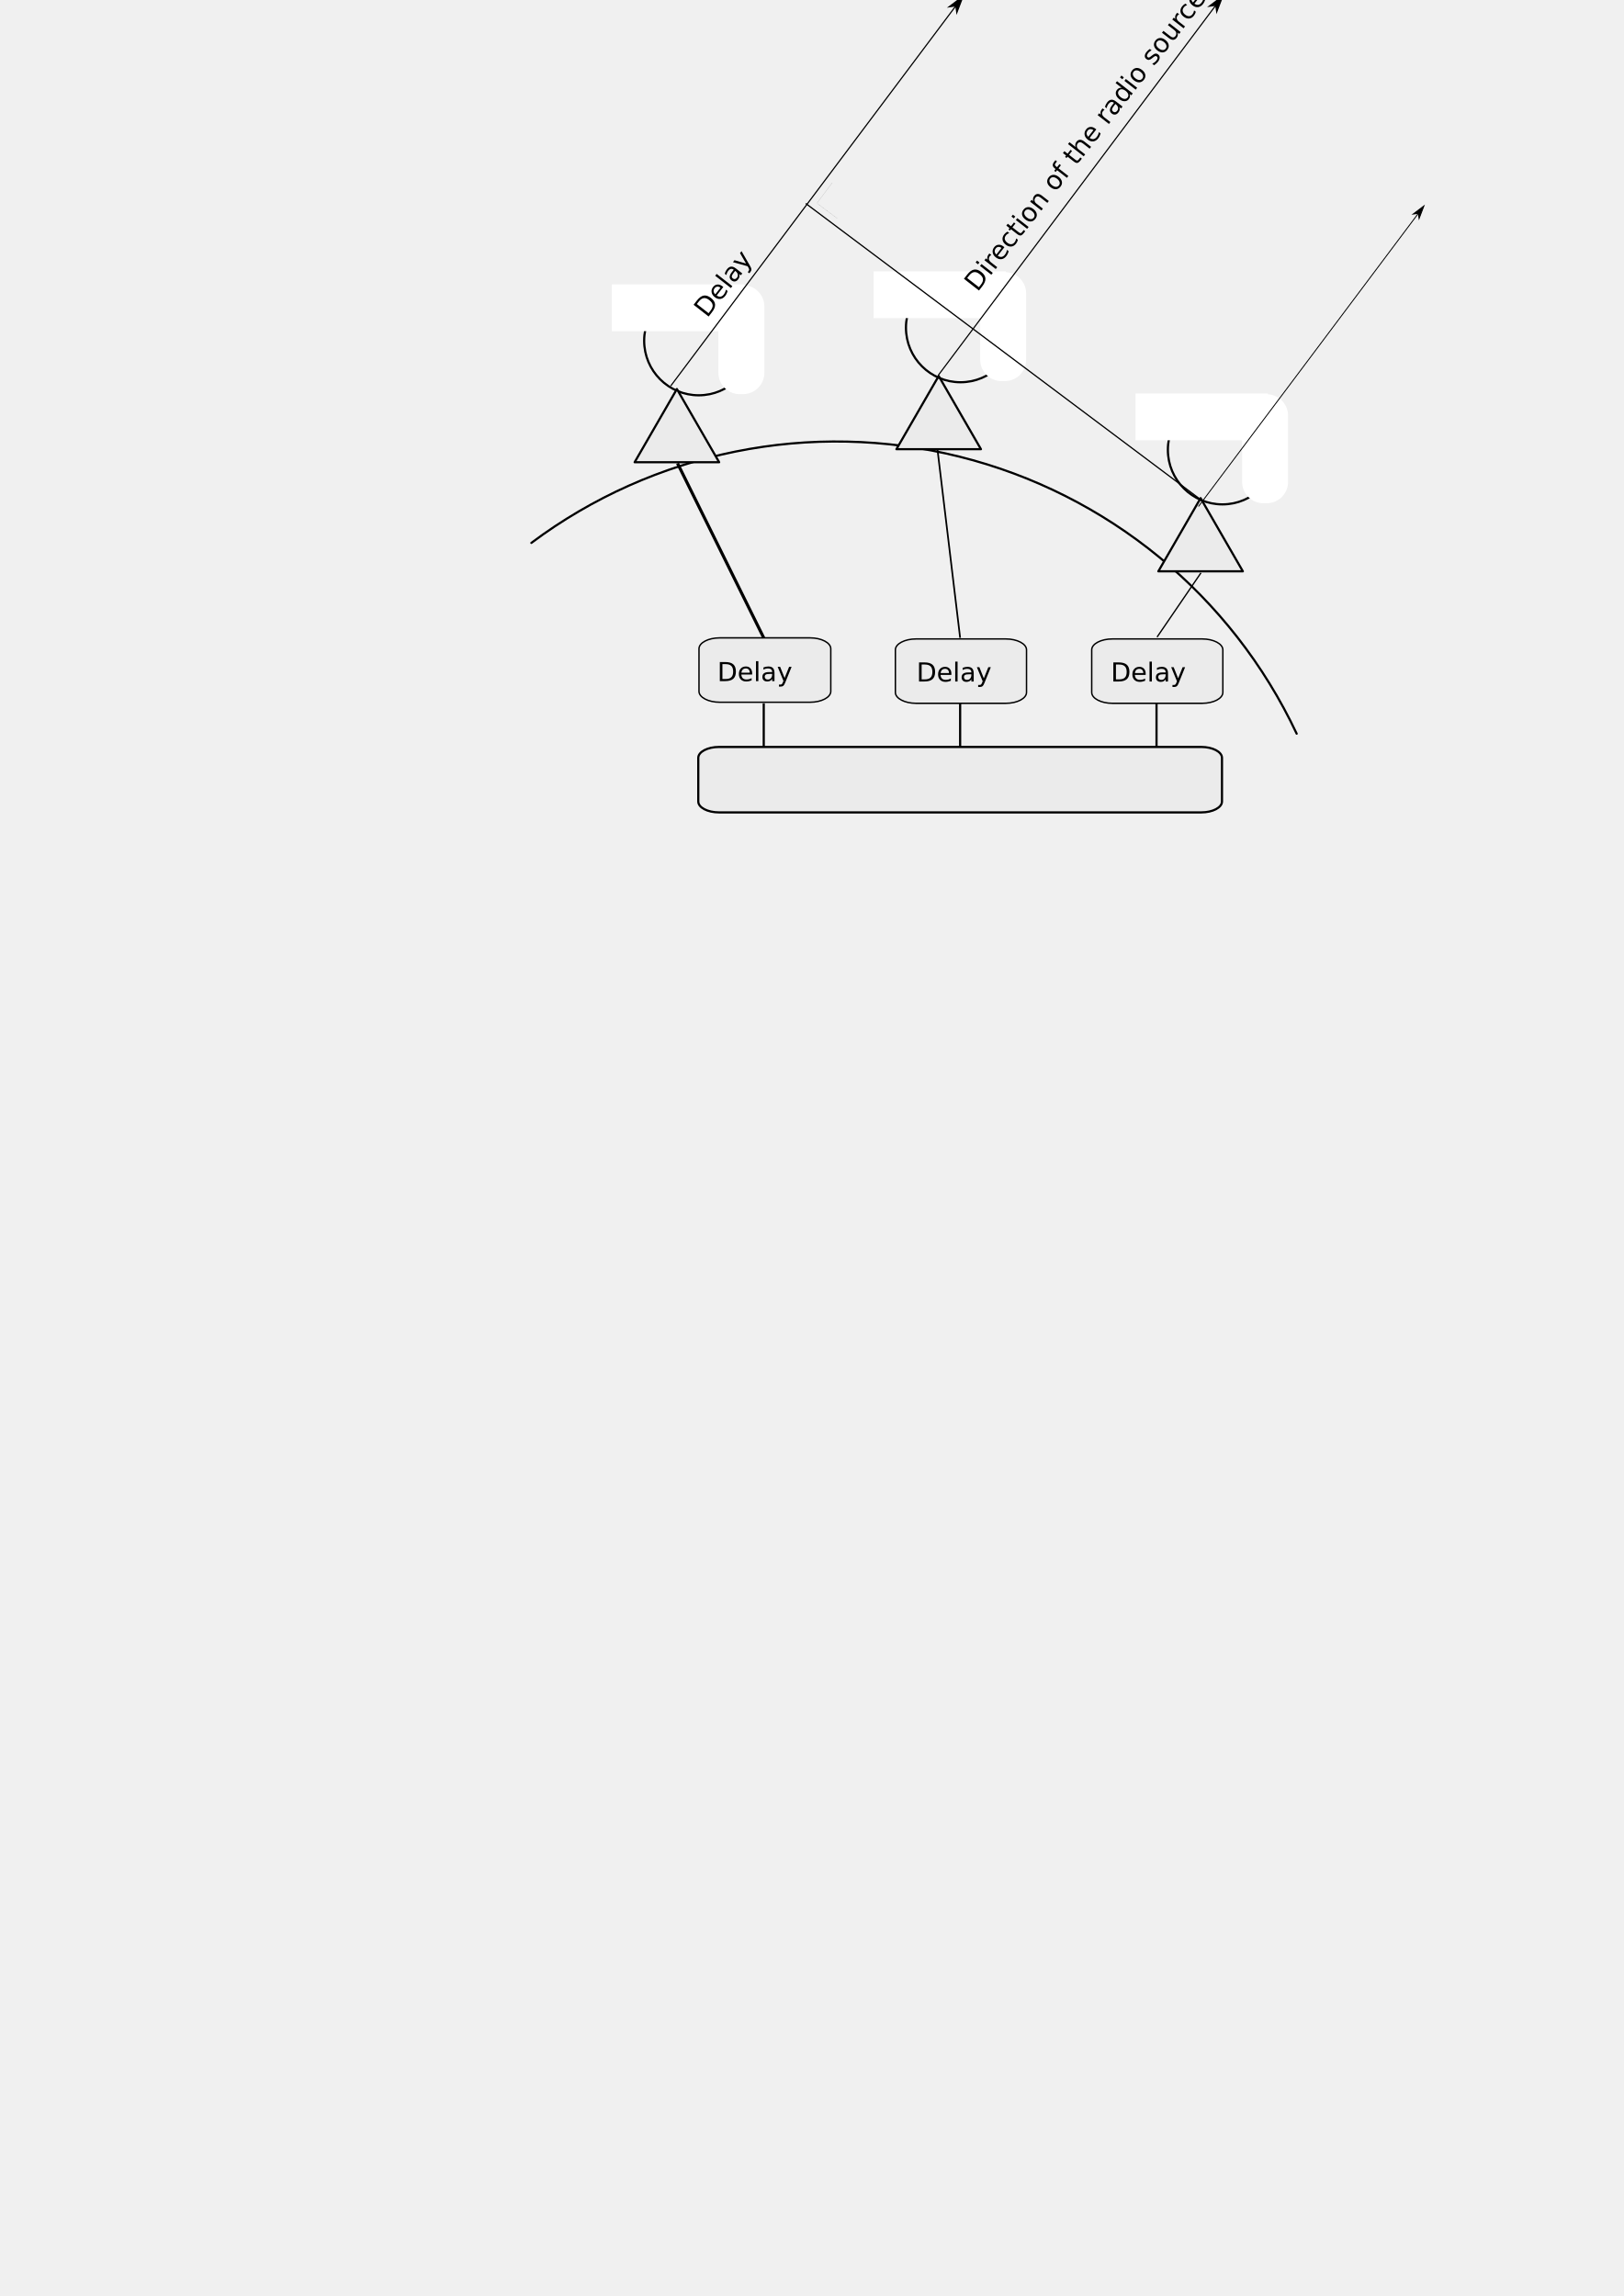
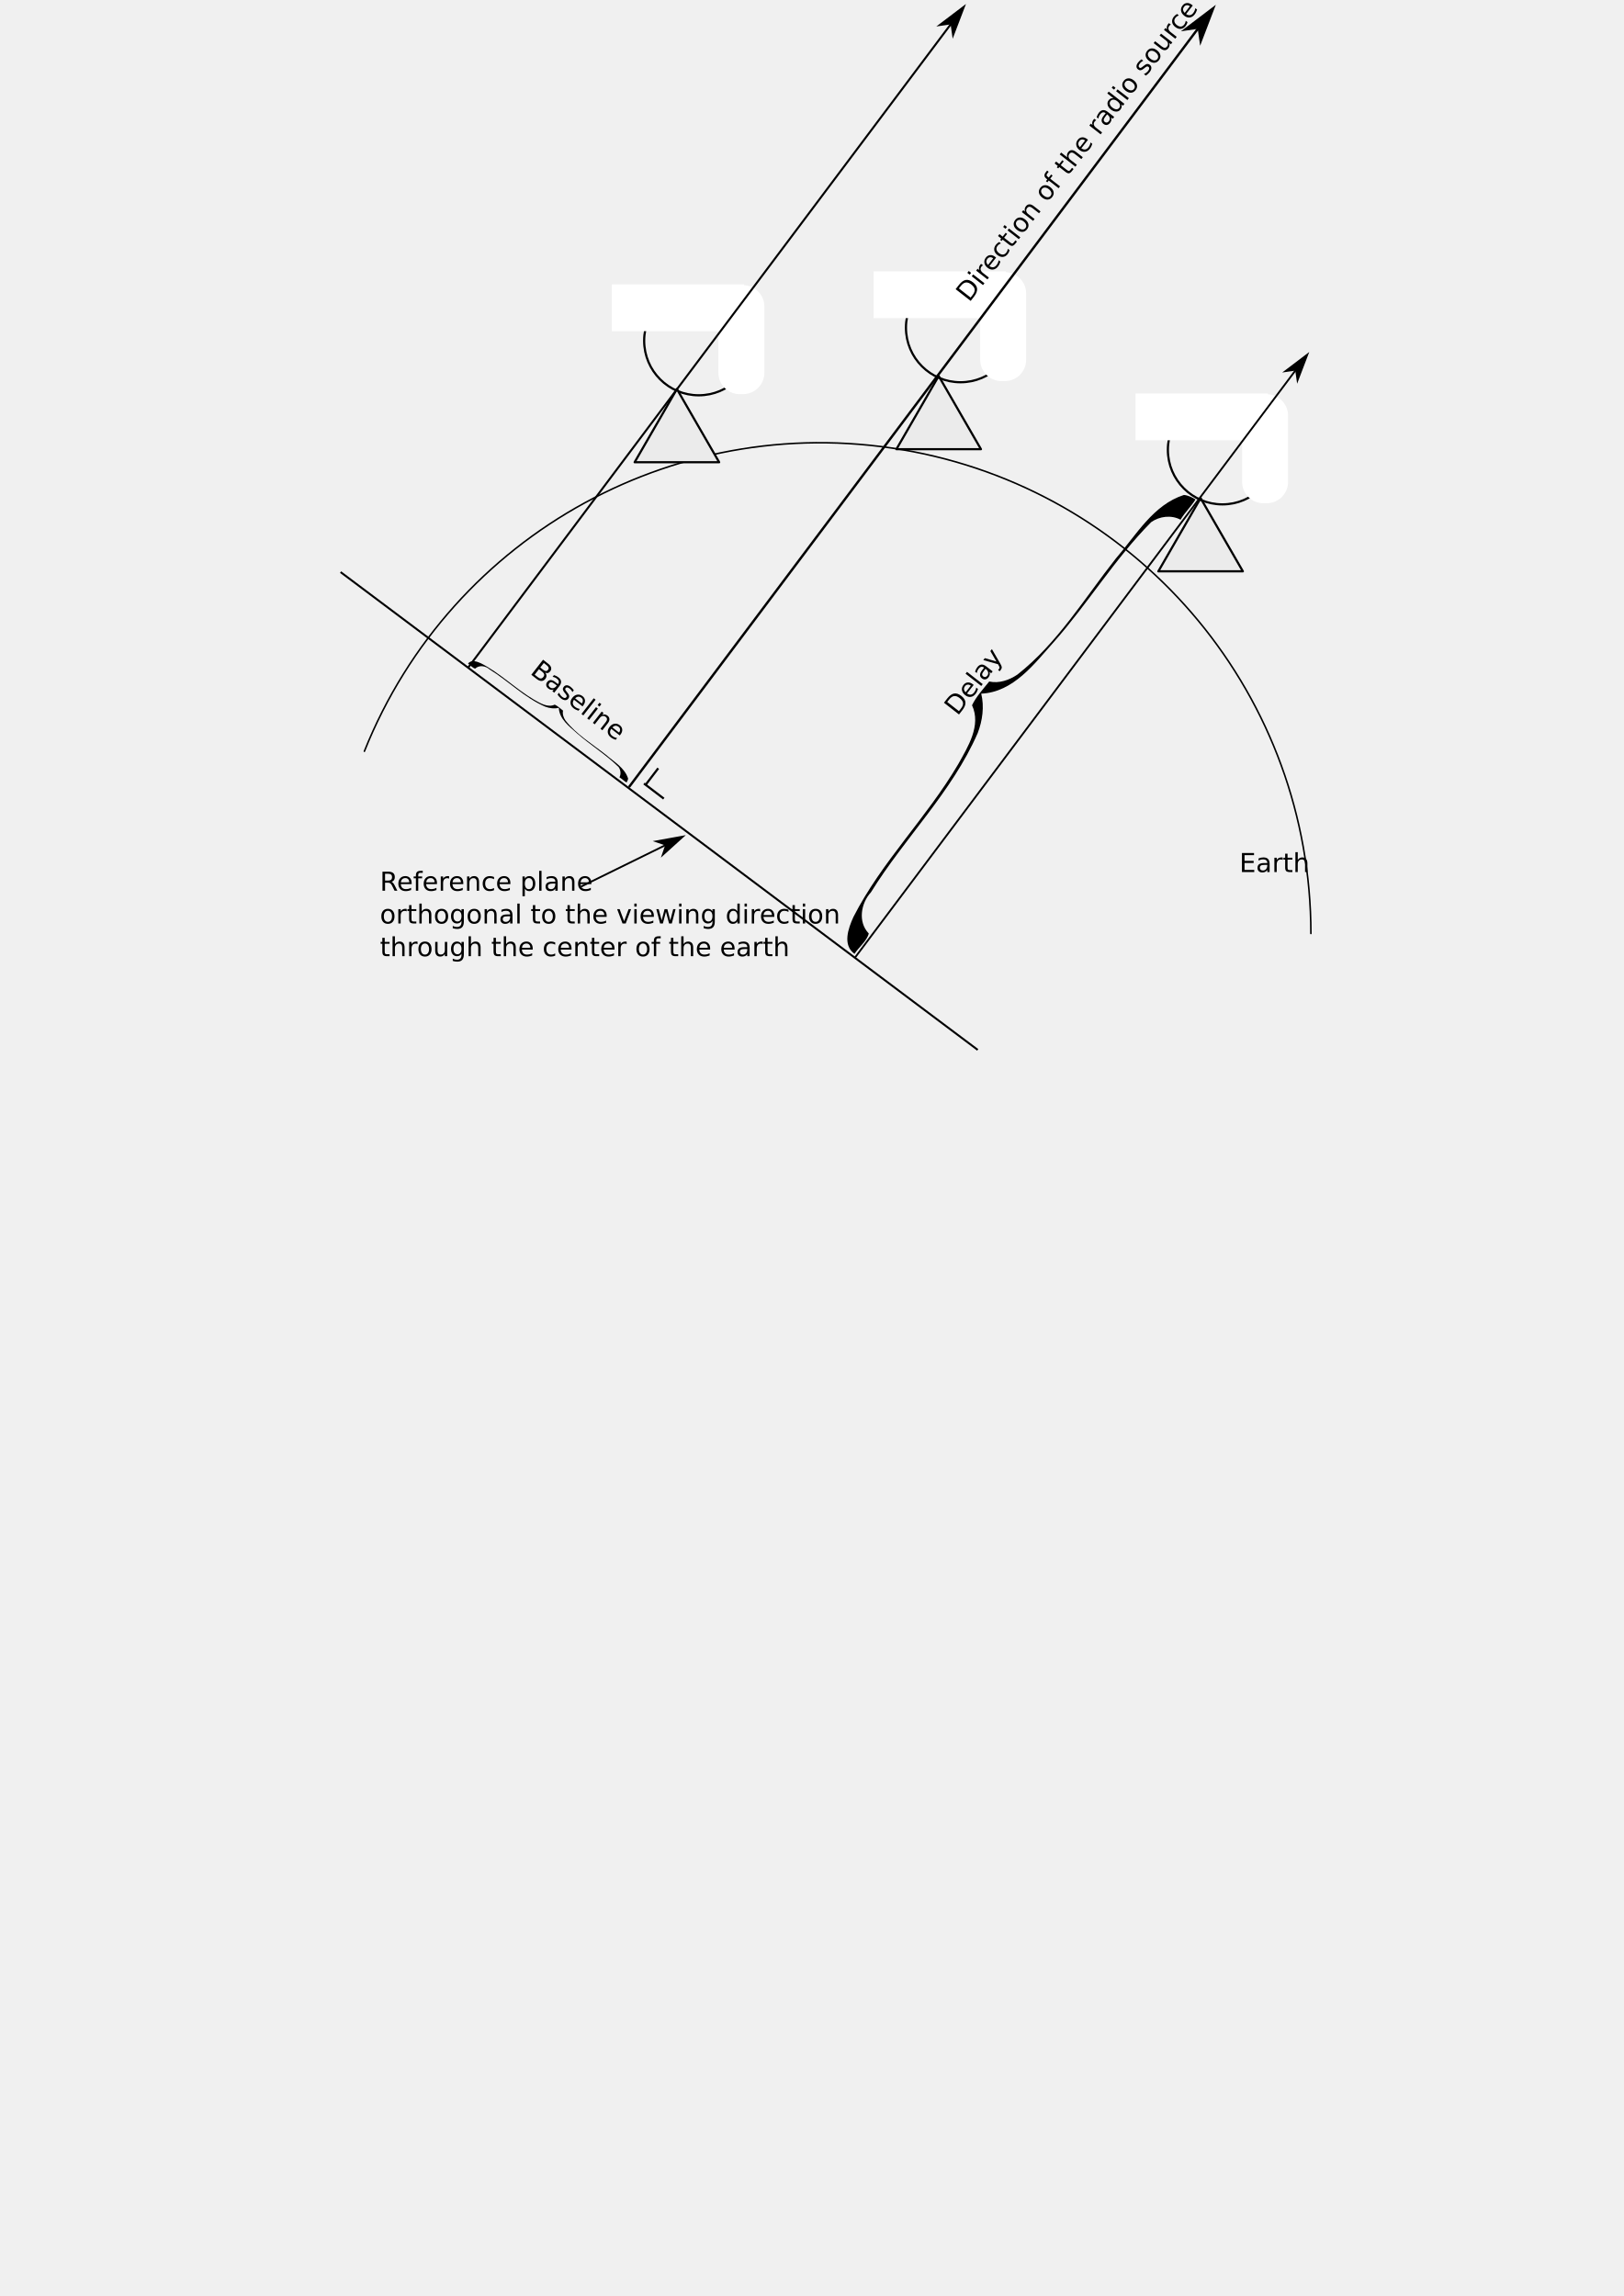
<svg xmlns="http://www.w3.org/2000/svg" version="1.0" width="744.094" height="1052.362" id="svg2">
  <defs id="defs4">
    <marker orient="auto" refY="0.0" refX="0.0" id="Arrow1Lend" style="overflow:visible;">
      <path id="path5243" d="M 0.0,0.0 L 5.0,-5.0 L -12.5,0.0 L 5.0,5.0 L 0.0,0.0 z " style="fill-rule:evenodd;stroke:#000000;stroke-width:1.0pt;marker-start:none;" transform="scale(0.8) rotate(180)" />
    </marker>
    <marker orient="auto" refY="0.0" refX="0.0" id="Arrow1Lstart" style="overflow:visible">
      <path id="path5246" d="M 0.0,0.0 L 5.0,-5.0 L -12.5,0.0 L 5.0,5.0 L 0.0,0.0 z " style="fill-rule:evenodd;stroke:#000000;stroke-width:1.0pt;marker-start:none" transform="scale(0.8)" />
    </marker>
  </defs>
  <flowRoot xml:space="preserve" id="flowRoot3284" transform="translate(333.9056,274.7566)">
    <flowRegion id="flowRegion3286">
      <rect id="rect3288" y="-47.02" x="-86.189" height="86.827" width="161.524" />
    </flowRegion>
    <flowPara id="flowPara3290" />
  </flowRoot>
-   <path style="fill:none;fill-opacity:0.75;fill-rule:evenodd;stroke:#000000;stroke-width:0.773px;stroke-linecap:butt;stroke-linejoin:miter;stroke-opacity:1" d="M 429.273,203.146 L 440,292.362" id="path4168" />
-   <path style="fill:none;fill-opacity:0;stroke:#000000;stroke-width:1;stroke-linecap:round;stroke-linejoin:round;stroke-miterlimit:13.6;stroke-dasharray:none;stroke-opacity:1" id="path1505" d="M 243.511,248.833 A 233.209,233.209 0 0 1 594.222,336.275" />
+   <path style="fill:none;fill-opacity:1;stroke:#000000;stroke-width:0.707;stroke-linecap:round;stroke-linejoin:round;stroke-miterlimit:4;stroke-dasharray:none;stroke-dashoffset:0;stroke-opacity:1" id="path2238" d="M 166.033,342.436 A 224.922,224.922 0 0 1 599.793,425.965" transform="translate(0.951382,1.902763)" />
  <g id="g5349" transform="translate(440.1727,292.3406)">
    <path id="path5351" style="fill:#ebebeb;fill-opacity:1;stroke:#000000;stroke-width:1;stroke-linecap:round;stroke-linejoin:round;stroke-miterlimit:13.6;stroke-dasharray:none;stroke-opacity:1" d="M -10,-120 L -0.317,-103.228 L 9.366,-86.457 L -10,-86.457 L -29.366,-86.457 L -19.683,-103.228 L -10,-120 z " />
    <path id="path5353" style="fill:none;fill-opacity:1;stroke:#000000;stroke-width:1;stroke-miterlimit:13.6;stroke-dasharray:none;stroke-opacity:1" transform="translate(-5,-19.5)" d="M 30,-122.638 C 30,-108.831 18.807,-97.638 5,-97.638 C -8.807,-97.638 -20,-108.831 -20,-122.638 C -20,-136.445 -8.807,-147.638 5,-147.638 C 18.807,-147.638 30,-136.445 30,-122.638 z " />
    <rect id="rect5355" style="fill:#ffffff;fill-opacity:1;stroke:#ffffff;stroke-width:0.645;stroke-miterlimit:13.6;stroke-dasharray:none;stroke-opacity:1" y="-167.638" x="-39.5" ry="0" rx="9.5" height="20.792" width="60" />
    <rect id="rect5357" style="fill:#ffffff;fill-opacity:1;stroke:#ffffff;stroke-width:0.562;stroke-miterlimit:13.6;stroke-dasharray:none;stroke-opacity:1" y="-167.329" x="9.308" ry="9.5" rx="9.5" height="49.383" width="20.49" />
  </g>
  <g id="g5359" transform="translate(560.2012,348.3189)">
    <path id="path5361" style="fill:#ebebeb;fill-opacity:1;stroke:#000000;stroke-width:1;stroke-linecap:round;stroke-linejoin:round;stroke-miterlimit:13.6;stroke-dasharray:none;stroke-opacity:1" d="M -10,-120 L -0.317,-103.228 L 9.366,-86.457 L -10,-86.457 L -29.366,-86.457 L -19.683,-103.228 L -10,-120 z " />
    <path id="path5363" style="fill:none;fill-opacity:1;stroke:#000000;stroke-width:1;stroke-miterlimit:13.6;stroke-dasharray:none;stroke-opacity:1" transform="translate(-5,-19.5)" d="M 30,-122.638 C 30,-108.831 18.807,-97.638 5,-97.638 C -8.807,-97.638 -20,-108.831 -20,-122.638 C -20,-136.445 -8.807,-147.638 5,-147.638 C 18.807,-147.638 30,-136.445 30,-122.638 z " />
    <rect id="rect5365" style="fill:#ffffff;fill-opacity:1;stroke:#ffffff;stroke-width:0.645;stroke-miterlimit:13.6;stroke-dasharray:none;stroke-opacity:1" y="-167.638" x="-39.5" ry="0" rx="9.5" height="20.792" width="60" />
    <rect id="rect5367" style="fill:#ffffff;fill-opacity:1;stroke:#ffffff;stroke-width:0.562;stroke-miterlimit:13.6;stroke-dasharray:none;stroke-opacity:1" y="-167.329" x="9.308" ry="9.5" rx="9.5" height="49.383" width="20.49" />
  </g>
  <path d="M 345.201,156.181 C 345.201,169.988 334.008,181.181 320.201,181.181 C 306.394,181.181 295.201,169.988 295.201,156.181 C 295.201,142.374 306.394,131.181 320.201,131.181 C 334.008,131.181 345.201,142.374 345.201,156.181 z " style="fill:none;fill-opacity:1;stroke:#000000;stroke-width:1;stroke-miterlimit:13.6;stroke-dasharray:none;stroke-opacity:1" id="path1328" />
  <g id="g4158">
    <path id="path1324" style="fill:#ebebeb;fill-opacity:1;stroke:#000000;stroke-width:1;stroke-linecap:round;stroke-linejoin:round;stroke-miterlimit:13.6;stroke-dasharray:none;stroke-opacity:1" d="M 310.201,178.319 L 319.884,195.091 L 329.567,211.862 L 310.201,211.862 L 290.835,211.862 L 300.518,195.091 L 310.201,178.319 z " />
    <rect id="rect2203" style="fill:#ffffff;fill-opacity:1;stroke:#ffffff;stroke-width:0.645;stroke-miterlimit:13.6;stroke-dasharray:none;stroke-opacity:1" y="130.681" x="280.701" ry="0" rx="9.5" height="20.792" width="60" />
  </g>
  <rect width="20.49" height="49.383" rx="9.5" ry="9.5" x="329.51" y="130.99" style="fill:#ffffff;fill-opacity:1;stroke:#ffffff;stroke-width:0.562;stroke-miterlimit:13.6;stroke-dasharray:none;stroke-opacity:1" id="rect2205" />
-   <path style="fill:none;fill-opacity:0.75;fill-rule:evenodd;stroke:#000000;stroke-width:0.544px;stroke-linecap:butt;stroke-linejoin:miter;stroke-opacity:1;marker-end:url(#Arrow1Lend)" d="M 307.394,176.871 L 438.051,2.661" id="path3257" />
-   <path style="fill:none;fill-opacity:0.75;fill-rule:evenodd;stroke:#000000;stroke-width:0.53px;stroke-linecap:butt;stroke-linejoin:miter;stroke-opacity:1;marker-mid:none;marker-end:url(#Arrow1Lend)" d="M 429.906,172.097 L 557.172,2.409" id="path3259" />
-   <path style="fill:none;fill-opacity:0.75;fill-rule:evenodd;stroke:#000000;stroke-width:0.42px;stroke-linecap:butt;stroke-linejoin:miter;stroke-opacity:1;marker-end:url(#Arrow1Lend)" d="M 549.21,232.152 L 650,97.766" id="path3261" />
-   <path style="fill:none;fill-opacity:0.75;fill-rule:evenodd;stroke:#000000;stroke-width:0.568px;stroke-linecap:butt;stroke-linejoin:miter;stroke-opacity:1" d="M 551.166,229.7 L 369.259,93.269" id="path3263" />
-   <text xml:space="preserve" style="font-size:12px;font-style:normal;font-weight:normal;fill:#000000;fill-opacity:1;stroke:none;stroke-width:1px;stroke-linecap:butt;stroke-linejoin:miter;stroke-opacity:1;font-family:Bitstream Vera Sans" x="169.789" y="435.639" id="text3265" transform="matrix(0.615087,-0.788459,0.788459,0.615087,0,0)">
-     <tspan id="tspan3267" x="169.789" y="435.639">Direction of the radio source</tspan>
+   <path style="fill:none;fill-opacity:0.75;fill-rule:evenodd;stroke:#000000;stroke-width:0.923px;stroke-linecap:butt;stroke-linejoin:miter;marker-end:url(#Arrow1Lend);stroke-opacity:1" d="M 214.489,306.07 L 436.063,10.638" id="path3257" />
+   <text xml:space="preserve" style="font-size:12px;font-style:normal;font-weight:normal;fill:#000000;fill-opacity:1;stroke:none;stroke-width:1px;stroke-linecap:butt;stroke-linejoin:miter;stroke-opacity:1;font-family:Bitstream Vera Sans" x="163.698" y="435.564" id="text3265" transform="matrix(0.615087,-0.788459,0.788459,0.615087,0,0)">
+     <tspan id="tspan3267" x="163.698" y="435.564">Direction of the radio source</tspan>
  </text>
-   <path style="fill:none;fill-opacity:0.75;fill-rule:evenodd;stroke:#000000;stroke-width:0.029px;stroke-linecap:butt;stroke-linejoin:miter;stroke-opacity:1" d="M 383.712,100.138 L 374.463,93.202" id="path3269" />
-   <path style="fill:none;fill-opacity:0.75;fill-rule:evenodd;stroke:#000000;stroke-width:0.029px;stroke-linecap:butt;stroke-linejoin:miter;stroke-opacity:1" d="M 381.405,83.751 L 374.468,92.999" id="path3271" />
-   <text xml:space="preserve" style="font-size:12px;font-style:normal;font-weight:normal;fill:#000000;fill-opacity:1;stroke:none;stroke-width:1px;stroke-linecap:butt;stroke-linejoin:miter;stroke-opacity:1;font-family:Bitstream Vera Sans" x="84.417" y="345.223" id="text3273" transform="matrix(0.615606,-0.788054,0.788054,0.615606,0,0)">
-     <tspan id="tspan3275" x="84.417" y="345.223">Delay</tspan>
+   <path style="fill:none;fill-opacity:0.75;fill-rule:evenodd;stroke:#000000;stroke-width:0.912px;stroke-linecap:butt;stroke-linejoin:miter;stroke-opacity:1" d="M 448.059,481.202 L 156.084,262.22" id="path3117" />
+   <path style="fill:none;fill-opacity:0.75;fill-rule:evenodd;stroke:#000000;stroke-width:1.088px;stroke-linecap:butt;stroke-linejoin:miter;marker-end:url(#Arrow1Lend);stroke-opacity:1" d="M 288.246,360.764 L 549.379,12.587" id="path3119" />
+   <path style="fill:none;fill-opacity:0.75;fill-rule:evenodd;stroke:#000000;stroke-width:0.842px;stroke-linecap:butt;stroke-linejoin:miter;marker-end:url(#Arrow1Lend);stroke-opacity:1" d="M 391.824,438.901 L 593.965,169.379" id="path3121" />
+   <text xml:space="preserve" style="font-size:12px;font-style:normal;font-weight:normal;fill:#000000;fill-opacity:1;stroke:none;stroke-width:1px;stroke-linecap:butt;stroke-linejoin:miter;stroke-opacity:1;font-family:Bitstream Vera Sans" x="11.308" y="547.933" id="text3127" transform="matrix(0.615606,-0.788054,0.788054,0.615606,0,0)">
+     <tspan id="tspan3129" x="11.308" y="547.933">Delay</tspan>
  </text>
-   <rect style="fill:#ebebeb;fill-opacity:1;stroke:#000000;stroke-width:0.65;stroke-linecap:round;stroke-linejoin:round;stroke-miterlimit:13.6;stroke-dasharray:none;stroke-opacity:1" id="rect3279" width="60.099" height="29.508" x="500.301" y="292.854" rx="9.5" ry="5" />
-   <rect style="fill:#ebebeb;fill-opacity:1;stroke:#000000;stroke-width:0.65;stroke-linecap:round;stroke-linejoin:round;stroke-miterlimit:13.6;stroke-dasharray:none;stroke-opacity:1" id="rect4162" width="60.099" height="29.508" x="410.325" y="292.854" rx="9.5" ry="5" />
-   <rect style="fill:#ebebeb;fill-opacity:1;stroke:#000000;stroke-width:0.651;stroke-linecap:round;stroke-linejoin:round;stroke-miterlimit:13.6;stroke-dasharray:none;stroke-opacity:1" id="rect4164" width="60.399" height="29.508" x="320.326" y="292.362" rx="9.5" ry="5" />
-   <path style="fill:none;fill-opacity:0.75;fill-rule:evenodd;stroke:#000000;stroke-width:1.406px;stroke-linecap:butt;stroke-linejoin:miter;stroke-opacity:1" d="M 310.488,212.362 L 350,292.362" id="path4166" />
-   <path style="fill:none;fill-opacity:0.75;fill-rule:evenodd;stroke:#000000;stroke-width:0.608px;stroke-linecap:butt;stroke-linejoin:miter;stroke-opacity:1" d="M 550.361,262.568 L 530.254,291.998" id="path4170" />
-   <text xml:space="preserve" style="font-size:12px;font-style:normal;font-weight:normal;fill:#000000;fill-opacity:1;stroke:none;stroke-width:1px;stroke-linecap:butt;stroke-linejoin:miter;stroke-opacity:1;font-family:Bitstream Vera Sans" x="328.702" y="312.187" id="text4172">
-     <tspan id="tspan4174" x="328.702" y="312.187">Delay</tspan>
+   <path style="font-size:12px;font-style:normal;font-weight:normal;fill:#000000;fill-opacity:1;stroke:none;stroke-width:1px;stroke-linecap:butt;stroke-linejoin:miter;stroke-opacity:1;font-family:Bitstream Vera Sans" d="M 542.541,226.868 C 528.42,231.398 520.685,245.266 511.4,255.925 C 496.994,274.181 484.656,294.741 466.227,309.207 C 462.504,311.717 457.87,313.366 453.332,312.365 C 450.528,315.835 447.311,319.351 445.45,323.249 C 449.768,332.535 443.541,342.307 439.125,350.244 C 424.757,374.707 403.97,394.985 391.095,420.295 C 388.752,425.474 385.986,433.08 391.576,437.207 C 393.565,434.135 397.322,431.23 398.13,427.857 C 393.054,422.604 394.497,414.013 399.131,408.966 C 414.534,384.077 436.289,363.045 448.062,335.99 C 450.247,330.245 451.129,323.943 449.666,317.933 C 464.472,317.256 473.989,304.23 483.008,294.193 C 498.581,276.596 510.963,256.033 527.532,239.334 C 531.37,236.616 536.775,235.923 541.006,238.211 C 542.924,234.918 546.074,231.943 547.858,228.908 C 546.283,227.934 544.391,226.996 542.541,226.868 z " id="path3146" />
+   <path style="font-size:12px;font-style:normal;font-weight:normal;fill:#000000;fill-opacity:1;stroke:none;stroke-width:1px;stroke-linecap:butt;stroke-linejoin:miter;stroke-opacity:1;font-family:Bitstream Vera Sans" d="M 287.835,356.813 C 286.255,351.889 281.42,349.192 277.703,345.955 C 271.338,340.932 264.169,336.63 259.125,330.204 C 258.25,328.906 257.675,327.29 258.024,325.708 C 256.814,324.731 255.588,323.609 254.229,322.96 C 250.991,324.466 247.584,322.294 244.817,320.755 C 236.287,315.745 229.217,308.497 220.391,304.008 C 218.586,303.191 215.934,302.226 214.495,304.176 C 215.566,304.869 216.579,306.179 217.755,306.461 C 219.586,304.691 222.582,305.194 224.342,306.81 C 233.02,312.18 240.353,319.766 249.786,323.871 C 251.79,324.633 253.987,324.94 256.083,324.43 C 256.319,329.592 260.861,332.911 264.36,336.055 C 270.496,341.486 277.666,345.803 283.488,351.58 C 284.436,352.918 284.677,354.803 283.88,356.278 C 285.028,356.946 286.065,358.045 287.123,358.667 C 287.463,358.118 287.79,357.458 287.835,356.813 z " id="path3148" />
+   <text xml:space="preserve" style="font-size:12px;font-style:normal;font-weight:normal;fill:#000000;fill-opacity:1;stroke:none;stroke-width:1px;stroke-linecap:butt;stroke-linejoin:miter;stroke-opacity:1;font-family:Bitstream Vera Sans" x="381.102" y="93.836" id="text3150" transform="matrix(0.788054,0.615606,-0.615606,0.788054,0,0)">
+     <tspan id="tspan3152" x="381.102" y="93.836">Baseline</tspan>
  </text>
-   <text xml:space="preserve" style="font-size:12px;font-style:normal;font-weight:normal;fill:#000000;fill-opacity:1;stroke:none;stroke-width:1px;stroke-linecap:butt;stroke-linejoin:miter;stroke-opacity:1;font-family:Bitstream Vera Sans" x="420" y="312.362" id="text4176">
-     <tspan id="tspan4178" x="420" y="312.362">Delay</tspan>
+   <g id="g3158" transform="matrix(0.795373,0.60612,-0.60612,0.795373,397.7609,309.1939)">
+     <path id="path3154" d="M -50.423,92.418 L -50.423,101.932" style="fill:none;fill-opacity:0.75;fill-rule:evenodd;stroke:#000000;stroke-width:1px;stroke-linecap:butt;stroke-linejoin:miter;stroke-opacity:1" />
+     <path id="path3156" d="M -39.958,101.932 L -51.375,101.932" style="fill:none;fill-opacity:0.75;fill-rule:evenodd;stroke:#000000;stroke-width:1px;stroke-linecap:butt;stroke-linejoin:miter;stroke-opacity:1" />
+   </g>
+   <text xml:space="preserve" style="font-size:12px;font-style:normal;font-weight:normal;fill:#000000;fill-opacity:1;stroke:none;stroke-width:1px;stroke-linecap:butt;stroke-linejoin:miter;stroke-opacity:1;font-family:Bitstream Vera Sans" x="174.103" y="408.277" id="text3162">
+     <tspan x="174.103" y="408.277" id="tspan4136">Reference plane </tspan>
+     <tspan x="174.103" y="423.277" id="tspan4140">orthogonal to the viewing direction</tspan>
+     <tspan x="174.103" y="438.277" id="tspan4142">through the center of the earth</tspan>
  </text>
-   <text xml:space="preserve" style="font-size:12px;font-style:normal;font-weight:normal;fill:#000000;fill-opacity:1;stroke:none;stroke-width:1px;stroke-linecap:butt;stroke-linejoin:miter;stroke-opacity:1;font-family:Bitstream Vera Sans" x="509.039" y="312.362" id="text4180">
-     <tspan id="tspan4182" x="509.039" y="312.362">Delay</tspan>
+   <text xml:space="preserve" style="font-size:12px;font-style:normal;font-weight:normal;fill:#000000;fill-opacity:1;stroke:none;stroke-width:1px;stroke-linecap:butt;stroke-linejoin:miter;stroke-opacity:1;font-family:Bitstream Vera Sans" x="567.975" y="399.714" id="text3170">
+     <tspan id="tspan3172" x="567.975" y="399.714">Earth</tspan>
  </text>
-   <rect style="fill:#ebebeb;fill-opacity:1;stroke:#000000;stroke-width:1;stroke-linecap:round;stroke-linejoin:round;stroke-miterlimit:13.6;stroke-dasharray:none;stroke-opacity:1" id="rect4184" width="240" height="30" x="320" y="342.362" rx="9.5" ry="5" />
-   <flowRoot xml:space="preserve" id="flowRoot4186" transform="translate(90.71875,7.578656)">
-     <flowRegion id="flowRegion4188">
-       <rect id="rect4190" width="241.651" height="30.92" x="318.713" y="341.68" />
-     </flowRegion>
-     <flowPara id="flowPara4192">Correlation</flowPara>
-   </flowRoot>
-   <path style="fill:none;fill-opacity:0.75;fill-rule:evenodd;stroke:#000000;stroke-width:1px;stroke-linecap:butt;stroke-linejoin:miter;stroke-opacity:1" d="M 350,322.362 L 350,342.362" id="path4194" />
-   <path style="fill:none;fill-opacity:0.75;fill-rule:evenodd;stroke:#000000;stroke-width:1px;stroke-linecap:butt;stroke-linejoin:miter;stroke-opacity:1" d="M 440,322.362 L 440,342.362" id="path4196" />
-   <path style="fill:none;fill-opacity:0.75;fill-rule:evenodd;stroke:#000000;stroke-width:1px;stroke-linecap:butt;stroke-linejoin:miter;stroke-opacity:1" d="M 530,322.362 L 530,342.362" id="path4198" />
+   <path style="fill:none;fill-opacity:0.75;fill-rule:evenodd;stroke:#000000;stroke-width:0.833px;stroke-linecap:butt;stroke-linejoin:miter;marker-start:none;marker-end:url(#Arrow1Lend);stroke-opacity:1" d="M 266.243,406.388 L 305.356,387.173" id="path3174" />
</svg>
